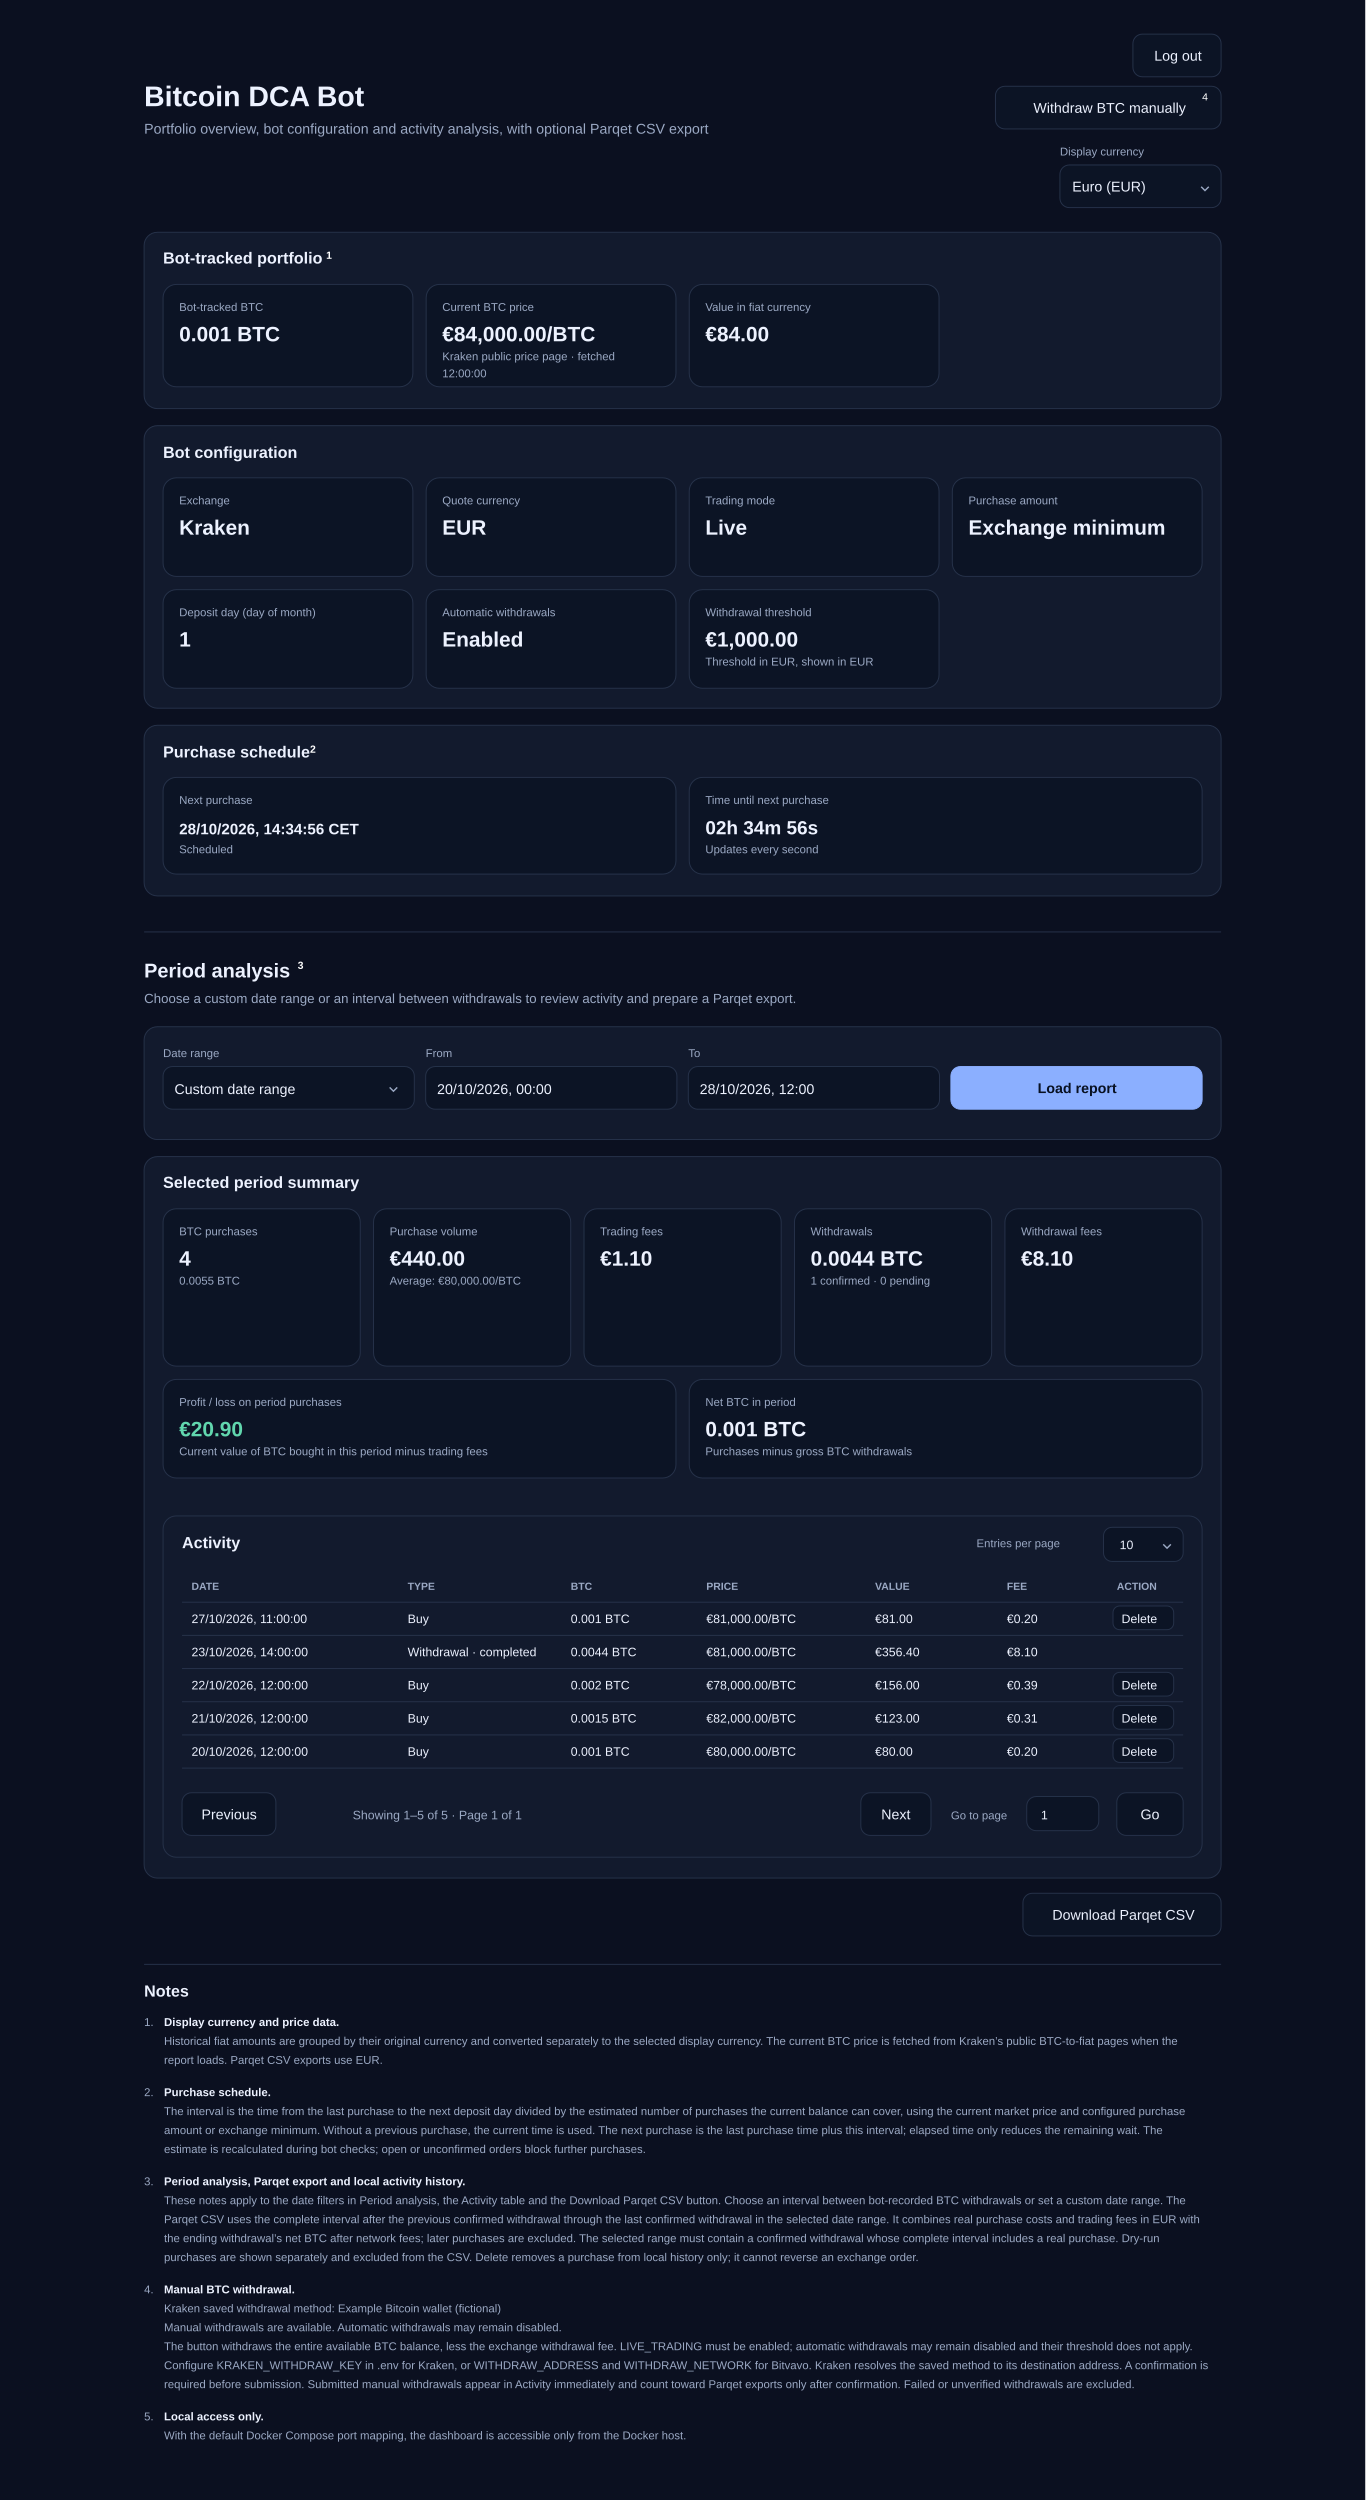
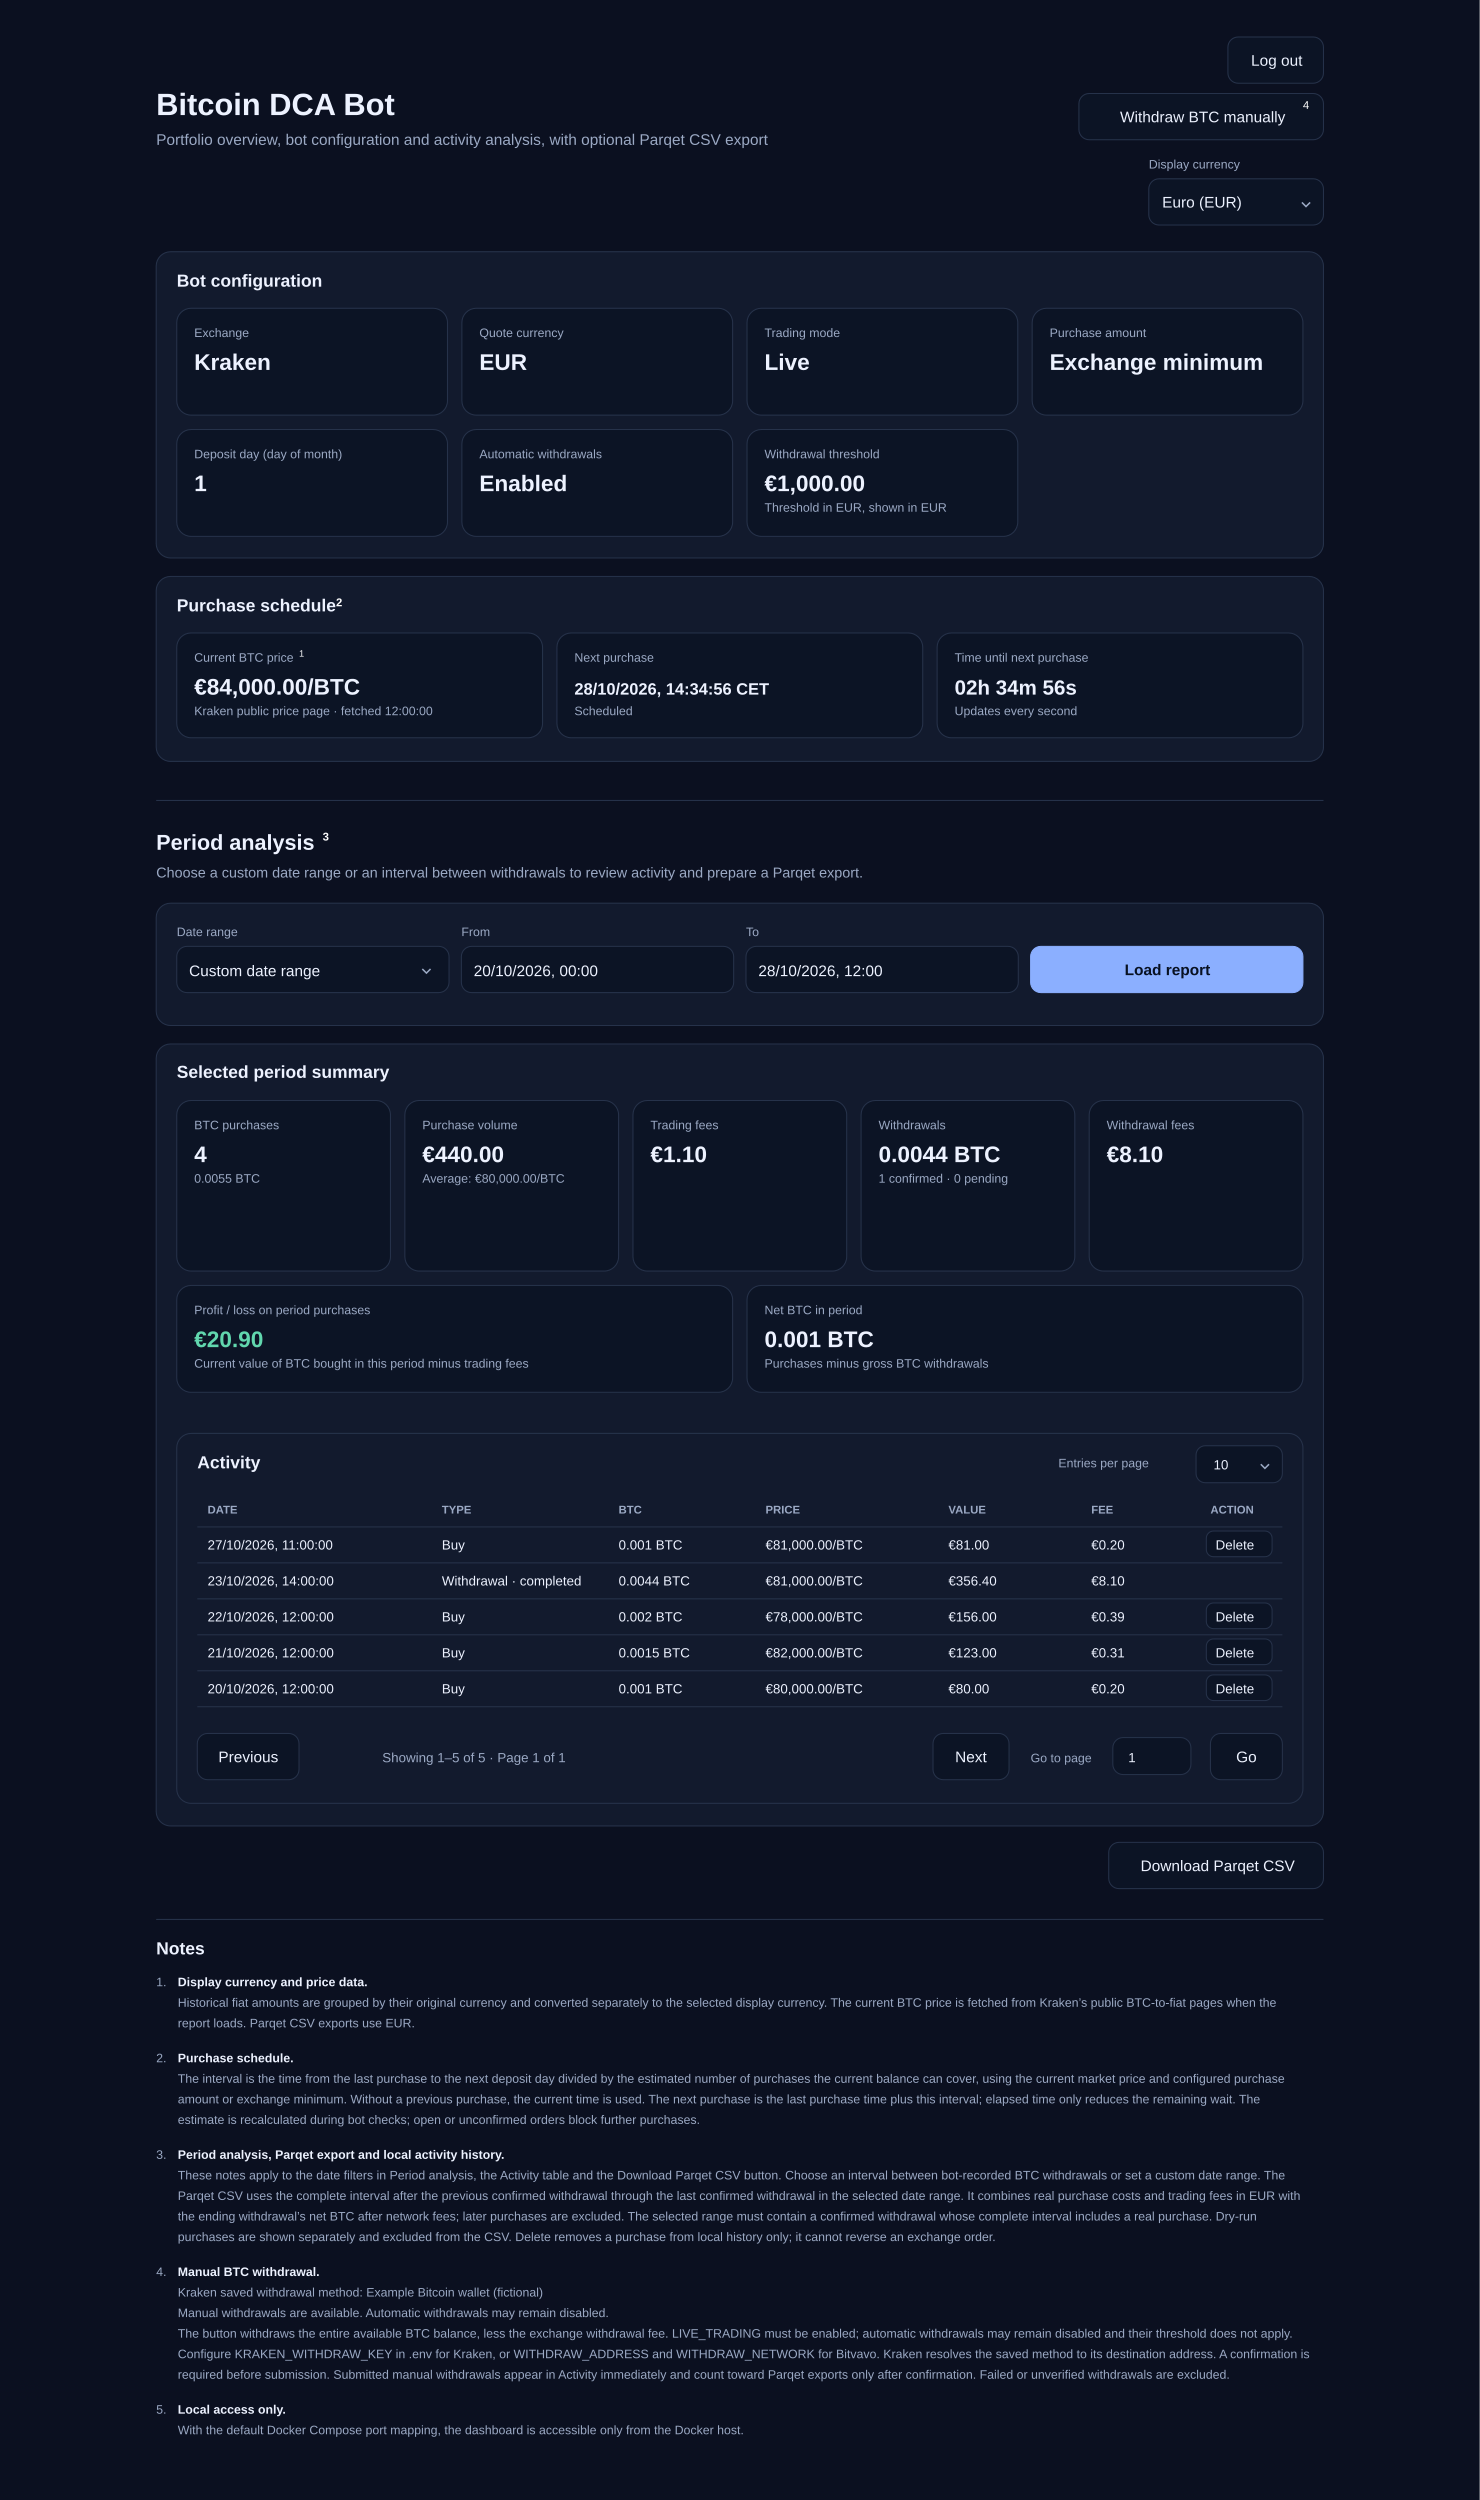
- <svg xmlns="http://www.w3.org/2000/svg" width="1440" height="2637" viewBox="0 0 1440 2637" role="img" aria-labelledby="title desc">
+ <svg xmlns="http://www.w3.org/2000/svg" width="1440" height="2433" viewBox="0 0 1440 2433" role="img" aria-labelledby="title desc">
  <style>text{font-family:Arial,Helvetica,sans-serif}</style>
-   <rect width="1440" height="2637" fill="#0b1020" />
+   <rect width="1440" height="2433" fill="#0b1020" />
  <text x="152" y="112" font-size="30" fill="#edf2ff" font-weight="700">Bitcoin DCA Bot</text>
  <text x="152" y="141" font-size="15" fill="#9ba9c4">Portfolio overview, bot configuration and activity analysis, with optional Parqet CSV export</text>
  <rect x="1195" y="36" width="93" height="45" rx="10" fill="#0c1425" stroke="#26324a" />
  <text x="1217.5" y="64" font-size="15" fill="#edf2ff">Log out</text>
  <rect x="1050" y="91" width="238" height="45" rx="10" fill="#0c1425" stroke="#26324a" />
  <text x="1090.0" y="119" font-size="15" fill="#edf2ff">Withdraw BTC manually</text>
  <text x="1268" y="106" font-size="11" fill="#fff">4</text>
  <text x="1118" y="164" font-size="12" fill="#9ba9c4">Display currency</text>
  <rect x="1118" y="174" width="170" height="45" rx="10" fill="#0c1425" stroke="#26324a" />
  <text x="1131" y="202" font-size="15" fill="#edf2ff">Euro (EUR)</text>
  <path d="M1267 197l4 4 4-4" fill="none" stroke="#9ba9c4" stroke-width="1.5" />
-   <rect x="152" y="245" width="1136" height="186" rx="14" fill="#121a2d" stroke="#26324a" />
-   <text x="172" y="278" font-size="17" fill="#edf2ff" font-weight="700">Bot-tracked portfolio</text>
-   <text x="344.0" y="273" font-size="11" fill="#fff" font-weight="700">1</text>
-   <rect x="172.0" y="300" width="263.5" height="108" rx="14" fill="#0c1425" stroke="#26324a" />
-   <text x="189.0" y="328" font-size="12" fill="#9ba9c4">Bot-tracked BTC</text>
-   <text x="189.0" y="360" font-size="22" fill="#edf2ff" font-weight="700">0.001 BTC</text>
-   <rect x="449.5" y="300" width="263.5" height="108" rx="14" fill="#0c1425" stroke="#26324a" />
-   <text x="466.5" y="328" font-size="12" fill="#9ba9c4">Current BTC price</text>
-   <text x="466.5" y="360" font-size="22" fill="#edf2ff" font-weight="700">€84,000.00/BTC</text>
-   <text x="466.5" y="380" font-size="12" fill="#9ba9c4">Kraken public price page · fetched</text>
-   <text x="466.5" y="398" font-size="12" fill="#9ba9c4">12:00:00</text>
-   <rect x="727.0" y="300" width="263.5" height="108" rx="14" fill="#0c1425" stroke="#26324a" />
-   <text x="744.0" y="328" font-size="12" fill="#9ba9c4">Value in fiat currency</text>
-   <text x="744.0" y="360" font-size="22" fill="#edf2ff" font-weight="700">€84.00</text>
-   <rect x="152" y="449" width="1136" height="298" rx="14" fill="#121a2d" stroke="#26324a" />
-   <text x="172" y="483" font-size="17" fill="#edf2ff" font-weight="700">Bot configuration</text>
-   <rect x="172.0" y="504" width="263.5" height="104" rx="14" fill="#0c1425" stroke="#26324a" />
-   <text x="189.0" y="532" font-size="12" fill="#9ba9c4">Exchange</text>
-   <text x="189.0" y="564" font-size="22" fill="#edf2ff" font-weight="700">Kraken</text>
-   <rect x="449.5" y="504" width="263.5" height="104" rx="14" fill="#0c1425" stroke="#26324a" />
-   <text x="466.5" y="532" font-size="12" fill="#9ba9c4">Quote currency</text>
-   <text x="466.5" y="564" font-size="22" fill="#edf2ff" font-weight="700">EUR</text>
-   <rect x="727.0" y="504" width="263.5" height="104" rx="14" fill="#0c1425" stroke="#26324a" />
-   <text x="744.0" y="532" font-size="12" fill="#9ba9c4">Trading mode</text>
-   <text x="744.0" y="564" font-size="22" fill="#edf2ff" font-weight="700">Live</text>
-   <rect x="1004.5" y="504" width="263.5" height="104" rx="14" fill="#0c1425" stroke="#26324a" />
-   <text x="1021.5" y="532" font-size="12" fill="#9ba9c4">Purchase amount</text>
-   <text x="1021.5" y="564" font-size="22" fill="#edf2ff" font-weight="700">Exchange minimum</text>
-   <rect x="172.0" y="622" width="263.5" height="104" rx="14" fill="#0c1425" stroke="#26324a" />
-   <text x="189.0" y="650" font-size="12" fill="#9ba9c4">Deposit day (day of month)</text>
-   <text x="189.0" y="682" font-size="22" fill="#edf2ff" font-weight="700">1</text>
-   <rect x="449.5" y="622" width="263.5" height="104" rx="14" fill="#0c1425" stroke="#26324a" />
-   <text x="466.5" y="650" font-size="12" fill="#9ba9c4">Automatic withdrawals</text>
-   <text x="466.5" y="682" font-size="22" fill="#edf2ff" font-weight="700">Enabled</text>
-   <rect x="727.0" y="622" width="263.5" height="104" rx="14" fill="#0c1425" stroke="#26324a" />
-   <text x="744.0" y="650" font-size="12" fill="#9ba9c4">Withdrawal threshold</text>
-   <text x="744.0" y="682" font-size="22" fill="#edf2ff" font-weight="700">€1,000.00</text>
-   <text x="744.0" y="702" font-size="12" fill="#9ba9c4">Threshold in EUR, shown in EUR</text>
-   <rect x="152" y="765" width="1136" height="180" rx="14" fill="#121a2d" stroke="#26324a" />
-   <text x="172" y="799" font-size="17" fill="#edf2ff" font-weight="700">Purchase schedule</text>
-   <text x="327.0" y="794" font-size="11" fill="#fff" font-weight="700">2</text>
-   <rect x="172.0" y="820" width="541.0" height="102" rx="14" fill="#0c1425" stroke="#26324a" />
-   <text x="189.0" y="848" font-size="12" fill="#9ba9c4">Next purchase</text>
-   <text x="189.0" y="880" font-size="16" fill="#edf2ff" font-weight="700">28/10/2026, 14:34:56 CET</text>
-   <text x="189.0" y="900" font-size="12" fill="#9ba9c4">Scheduled</text>
-   <rect x="727.0" y="820" width="541.0" height="102" rx="14" fill="#0c1425" stroke="#26324a" />
-   <text x="744.0" y="848" font-size="12" fill="#9ba9c4">Time until next purchase</text>
-   <text x="744.0" y="880" font-size="20" fill="#edf2ff" font-weight="700">02h 34m 56s</text>
-   <text x="744.0" y="900" font-size="12" fill="#9ba9c4">Updates every second</text>
-   <path d="M152 983H1288" stroke="#26324a" />
-   <text x="152" y="1031" font-size="21" fill="#edf2ff" font-weight="700">Period analysis</text>
-   <text x="314.0" y="1022" font-size="11" fill="#fff" font-weight="700">3</text>
-   <text x="152" y="1058" font-size="14" fill="#9ba9c4">Choose a custom date range or an interval between withdrawals to review activity and prepare a Parqet export.</text>
-   <rect x="152" y="1083" width="1136" height="119" rx="14" fill="#121a2d" stroke="#26324a" />
-   <text x="172" y="1115" font-size="12" fill="#9ba9c4">Date range</text>
-   <rect x="172" y="1125" width="265" height="45" rx="10" fill="#0c1425" stroke="#26324a" />
-   <text x="184" y="1154" font-size="15" fill="#edf2ff">Custom date range</text>
-   <text x="449" y="1115" font-size="12" fill="#9ba9c4">From</text>
-   <rect x="449" y="1125" width="265" height="45" rx="10" fill="#0c1425" stroke="#26324a" />
-   <text x="461" y="1154" font-size="15" fill="#edf2ff">20/10/2026, 00:00</text>
-   <text x="726" y="1115" font-size="12" fill="#9ba9c4">To</text>
-   <rect x="726" y="1125" width="265" height="45" rx="10" fill="#0c1425" stroke="#26324a" />
-   <text x="738" y="1154" font-size="15" fill="#edf2ff">28/10/2026, 12:00</text>
-   <path d="M411 1147l4 4 4-4" fill="none" stroke="#9ba9c4" stroke-width="1.5" />
-   <rect x="1003" y="1125" width="265" height="45" rx="10" fill="#8bafff" stroke="#8bafff" />
-   <text x="1094.5" y="1153" font-size="15" fill="#081122" font-weight="700">Load report</text>
-   <rect x="152" y="1220" width="1136" height="761" rx="14" fill="#121a2d" stroke="#26324a" />
-   <text x="172" y="1253" font-size="17" fill="#edf2ff" font-weight="700">Selected period summary</text>
-   <rect x="172.0" y="1275" width="208.0" height="166" rx="14" fill="#0c1425" stroke="#26324a" />
-   <text x="189.0" y="1303" font-size="12" fill="#9ba9c4">BTC purchases</text>
-   <text x="189.0" y="1335" font-size="22" fill="#edf2ff" font-weight="700">4</text>
-   <text x="189.0" y="1355" font-size="12" fill="#9ba9c4">0.0055 BTC</text>
-   <rect x="394.0" y="1275" width="208.0" height="166" rx="14" fill="#0c1425" stroke="#26324a" />
-   <text x="411.0" y="1303" font-size="12" fill="#9ba9c4">Purchase volume</text>
-   <text x="411.0" y="1335" font-size="22" fill="#edf2ff" font-weight="700">€440.00</text>
-   <text x="411.0" y="1355" font-size="12" fill="#9ba9c4">Average: €80,000.00/BTC</text>
-   <rect x="616.0" y="1275" width="208.0" height="166" rx="14" fill="#0c1425" stroke="#26324a" />
-   <text x="633.0" y="1303" font-size="12" fill="#9ba9c4">Trading fees</text>
-   <text x="633.0" y="1335" font-size="22" fill="#edf2ff" font-weight="700">€1.10</text>
-   <rect x="838.0" y="1275" width="208.0" height="166" rx="14" fill="#0c1425" stroke="#26324a" />
-   <text x="855.0" y="1303" font-size="12" fill="#9ba9c4">Withdrawals</text>
-   <text x="855.0" y="1335" font-size="22" fill="#edf2ff" font-weight="700">0.0044 BTC</text>
-   <text x="855.0" y="1355" font-size="12" fill="#9ba9c4">1 confirmed · 0 pending</text>
-   <rect x="1060.0" y="1275" width="208.0" height="166" rx="14" fill="#0c1425" stroke="#26324a" />
-   <text x="1077.0" y="1303" font-size="12" fill="#9ba9c4">Withdrawal fees</text>
-   <text x="1077.0" y="1335" font-size="22" fill="#edf2ff" font-weight="700">€8.10</text>
-   <rect x="172.0" y="1455" width="541.0" height="104" rx="14" fill="#0c1425" stroke="#26324a" />
-   <text x="189.0" y="1483" font-size="12" fill="#9ba9c4">Profit / loss on period purchases</text>
-   <text x="189.0" y="1515" font-size="22" fill="#61d7ae" font-weight="700">€20.90</text>
-   <text x="189.0" y="1535" font-size="12" fill="#9ba9c4">Current value of BTC bought in this period minus trading fees</text>
-   <rect x="727.0" y="1455" width="541.0" height="104" rx="14" fill="#0c1425" stroke="#26324a" />
-   <text x="744.0" y="1483" font-size="12" fill="#9ba9c4">Net BTC in period</text>
-   <text x="744.0" y="1515" font-size="22" fill="#edf2ff" font-weight="700">0.001 BTC</text>
-   <text x="744.0" y="1535" font-size="12" fill="#9ba9c4">Purchases minus gross BTC withdrawals</text>
-   <rect x="172" y="1599" width="1096" height="360" rx="14" fill="#121a2d" stroke="#26324a" />
-   <text x="192" y="1633" font-size="17" fill="#edf2ff" font-weight="700">Activity</text>
-   <text x="1030" y="1632" font-size="12" fill="#9ba9c4">Entries per page</text>
-   <rect x="1164" y="1611" width="84" height="36" rx="9" fill="#0c1425" stroke="#26324a" />
-   <text x="1181" y="1634" font-size="13" fill="#edf2ff">10</text>
-   <path d="M1227 1629l4 4 4-4" fill="none" stroke="#9ba9c4" stroke-width="1.5" />
-   <text x="202" y="1677" font-size="11" fill="#9ba9c4" font-weight="700">DATE</text>
-   <text x="430" y="1677" font-size="11" fill="#9ba9c4" font-weight="700">TYPE</text>
-   <text x="602" y="1677" font-size="11" fill="#9ba9c4" font-weight="700">BTC</text>
-   <text x="745" y="1677" font-size="11" fill="#9ba9c4" font-weight="700">PRICE</text>
-   <text x="923" y="1677" font-size="11" fill="#9ba9c4" font-weight="700">VALUE</text>
-   <text x="1062" y="1677" font-size="11" fill="#9ba9c4" font-weight="700">FEE</text>
-   <text x="1178" y="1677" font-size="11" fill="#9ba9c4" font-weight="700">ACTION</text>
-   <path d="M192 1690H1248" stroke="#26324a" />
-   <text x="202" y="1712" font-size="13" fill="#edf2ff">27/10/2026, 11:00:00</text>
-   <text x="430" y="1712" font-size="13" fill="#edf2ff">Buy</text>
-   <text x="602" y="1712" font-size="13" fill="#edf2ff">0.001 BTC</text>
-   <text x="745" y="1712" font-size="13" fill="#edf2ff">€81,000.00/BTC</text>
-   <text x="923" y="1712" font-size="13" fill="#edf2ff">€81.00</text>
-   <text x="1062" y="1712" font-size="13" fill="#edf2ff">€0.20</text>
-   <rect x="1174" y="1694" width="64" height="25" rx="7" fill="#0c1425" stroke="#26324a" />
-   <text x="1183" y="1712" font-size="13" fill="#edf2ff">Delete</text>
-   <path d="M192 1725H1248" stroke="#26324a" />
-   <text x="202" y="1747" font-size="13" fill="#edf2ff">23/10/2026, 14:00:00</text>
-   <text x="430" y="1747" font-size="13" fill="#edf2ff">Withdrawal · completed</text>
-   <text x="602" y="1747" font-size="13" fill="#edf2ff">0.0044 BTC</text>
-   <text x="745" y="1747" font-size="13" fill="#edf2ff">€81,000.00/BTC</text>
-   <text x="923" y="1747" font-size="13" fill="#edf2ff">€356.40</text>
-   <text x="1062" y="1747" font-size="13" fill="#edf2ff">€8.10</text>
-   <text x="1178" y="1747" font-size="13" fill="#edf2ff" />
-   <path d="M192 1760H1248" stroke="#26324a" />
-   <text x="202" y="1782" font-size="13" fill="#edf2ff">22/10/2026, 12:00:00</text>
-   <text x="430" y="1782" font-size="13" fill="#edf2ff">Buy</text>
-   <text x="602" y="1782" font-size="13" fill="#edf2ff">0.002 BTC</text>
-   <text x="745" y="1782" font-size="13" fill="#edf2ff">€78,000.00/BTC</text>
-   <text x="923" y="1782" font-size="13" fill="#edf2ff">€156.00</text>
-   <text x="1062" y="1782" font-size="13" fill="#edf2ff">€0.39</text>
-   <rect x="1174" y="1764" width="64" height="25" rx="7" fill="#0c1425" stroke="#26324a" />
-   <text x="1183" y="1782" font-size="13" fill="#edf2ff">Delete</text>
-   <path d="M192 1795H1248" stroke="#26324a" />
-   <text x="202" y="1817" font-size="13" fill="#edf2ff">21/10/2026, 12:00:00</text>
-   <text x="430" y="1817" font-size="13" fill="#edf2ff">Buy</text>
-   <text x="602" y="1817" font-size="13" fill="#edf2ff">0.0015 BTC</text>
-   <text x="745" y="1817" font-size="13" fill="#edf2ff">€82,000.00/BTC</text>
-   <text x="923" y="1817" font-size="13" fill="#edf2ff">€123.00</text>
-   <text x="1062" y="1817" font-size="13" fill="#edf2ff">€0.31</text>
-   <rect x="1174" y="1799" width="64" height="25" rx="7" fill="#0c1425" stroke="#26324a" />
-   <text x="1183" y="1817" font-size="13" fill="#edf2ff">Delete</text>
-   <path d="M192 1830H1248" stroke="#26324a" />
-   <text x="202" y="1852" font-size="13" fill="#edf2ff">20/10/2026, 12:00:00</text>
-   <text x="430" y="1852" font-size="13" fill="#edf2ff">Buy</text>
-   <text x="602" y="1852" font-size="13" fill="#edf2ff">0.001 BTC</text>
-   <text x="745" y="1852" font-size="13" fill="#edf2ff">€80,000.00/BTC</text>
-   <text x="923" y="1852" font-size="13" fill="#edf2ff">€80.00</text>
-   <text x="1062" y="1852" font-size="13" fill="#edf2ff">€0.20</text>
-   <rect x="1174" y="1834" width="64" height="25" rx="7" fill="#0c1425" stroke="#26324a" />
-   <text x="1183" y="1852" font-size="13" fill="#edf2ff">Delete</text>
-   <path d="M192 1865H1248" stroke="#26324a" />
-   <rect x="192" y="1891" width="99" height="45" rx="10" fill="#0c1425" stroke="#26324a" />
-   <text x="212.5" y="1919" font-size="15" fill="#edf2ff">Previous</text>
-   <text x="372" y="1919" font-size="13" fill="#9ba9c4">Showing 1–5 of 5 · Page 1 of 1</text>
-   <rect x="908" y="1891" width="74" height="45" rx="10" fill="#0c1425" stroke="#26324a" />
-   <text x="929.5" y="1919" font-size="15" fill="#edf2ff">Next</text>
-   <text x="1003" y="1919" font-size="12" fill="#9ba9c4">Go to page</text>
-   <rect x="1083" y="1895" width="76" height="36" rx="10" fill="#0c1425" stroke="#26324a" />
-   <text x="1098" y="1919" font-size="13" fill="#edf2ff">1</text>
-   <rect x="1178" y="1891" width="70" height="45" rx="10" fill="#0c1425" stroke="#26324a" />
-   <text x="1203.0" y="1919" font-size="15" fill="#edf2ff">Go</text>
-   <rect x="1079" y="1997" width="209" height="45" rx="10" fill="#0c1425" stroke="#26324a" />
-   <text x="1110.0" y="2025" font-size="15" fill="#edf2ff">Download Parqet CSV</text>
-   <path d="M152 2072H1288" stroke="#26324a" />
-   <text x="152" y="2106" font-size="17" fill="#edf2ff" font-weight="700">Notes</text>
-   <text x="152" y="2137" font-size="12" fill="#9ba9c4">1.</text>
-   <text x="173" y="2137" font-size="12" fill="#edf2ff" font-weight="700">Display currency and price data.</text>
-   <text x="173" y="2157" font-size="12" fill="#9ba9c4">Historical fiat amounts are grouped by their original currency and converted separately to the selected display currency. The current BTC price is fetched from Kraken’s public BTC-to-fiat pages when the</text>
-   <text x="173" y="2177" font-size="12" fill="#9ba9c4">report loads. Parqet CSV exports use EUR.</text>
-   <text x="152" y="2211" font-size="12" fill="#9ba9c4">2.</text>
-   <text x="173" y="2211" font-size="12" fill="#edf2ff" font-weight="700">Purchase schedule.</text>
-   <text x="173" y="2231" font-size="12" fill="#9ba9c4">The interval is the time from the last purchase to the next deposit day divided by the estimated number of purchases the current balance can cover, using the current market price and configured purchase</text>
-   <text x="173" y="2251" font-size="12" fill="#9ba9c4">amount or exchange minimum. Without a previous purchase, the current time is used. The next purchase is the last purchase time plus this interval; elapsed time only reduces the remaining wait. The</text>
-   <text x="173" y="2271" font-size="12" fill="#9ba9c4">estimate is recalculated during bot checks; open or unconfirmed orders block further purchases.</text>
-   <text x="152" y="2305" font-size="12" fill="#9ba9c4">3.</text>
-   <text x="173" y="2305" font-size="12" fill="#edf2ff" font-weight="700">Period analysis, Parqet export and local activity history.</text>
-   <text x="173" y="2325" font-size="12" fill="#9ba9c4">These notes apply to the date filters in Period analysis, the Activity table and the Download Parqet CSV button. Choose an interval between bot-recorded BTC withdrawals or set a custom date range. The</text>
-   <text x="173" y="2345" font-size="12" fill="#9ba9c4">Parqet CSV uses the complete interval after the previous confirmed withdrawal through the last confirmed withdrawal in the selected date range. It combines real purchase costs and trading fees in EUR with</text>
-   <text x="173" y="2365" font-size="12" fill="#9ba9c4">the ending withdrawal’s net BTC after network fees; later purchases are excluded. The selected range must contain a confirmed withdrawal whose complete interval includes a real purchase. Dry-run</text>
-   <text x="173" y="2385" font-size="12" fill="#9ba9c4">purchases are shown separately and excluded from the CSV. Delete removes a purchase from local history only; it cannot reverse an exchange order.</text>
-   <text x="152" y="2419" font-size="12" fill="#9ba9c4">4.</text>
-   <text x="173" y="2419" font-size="12" fill="#edf2ff" font-weight="700">Manual BTC withdrawal.</text>
-   <text x="173" y="2439" font-size="12" fill="#9ba9c4">Kraken saved withdrawal method: Example Bitcoin wallet (fictional)</text>
-   <text x="173" y="2459" font-size="12" fill="#9ba9c4">Manual withdrawals are available. Automatic withdrawals may remain disabled.</text>
-   <text x="173" y="2479" font-size="12" fill="#9ba9c4">The button withdraws the entire available BTC balance, less the exchange withdrawal fee. LIVE_TRADING must be enabled; automatic withdrawals may remain disabled and their threshold does not apply.</text>
-   <text x="173" y="2499" font-size="12" fill="#9ba9c4">Configure KRAKEN_WITHDRAW_KEY in .env for Kraken, or WITHDRAW_ADDRESS and WITHDRAW_NETWORK for Bitvavo. Kraken resolves the saved method to its destination address. A confirmation is</text>
-   <text x="173" y="2519" font-size="12" fill="#9ba9c4">required before submission. Submitted manual withdrawals appear in Activity immediately and count toward Parqet exports only after confirmation. Failed or unverified withdrawals are excluded.</text>
-   <text x="152" y="2553" font-size="12" fill="#9ba9c4">5.</text>
-   <text x="173" y="2553" font-size="12" fill="#edf2ff" font-weight="700">Local access only.</text>
-   <text x="173" y="2573" font-size="12" fill="#9ba9c4">With the default Docker Compose port mapping, the dashboard is accessible only from the Docker host.</text>
+   <rect x="152" y="245" width="1136" height="298" rx="14" fill="#121a2d" stroke="#26324a" />
+   <text x="172" y="279" font-size="17" fill="#edf2ff" font-weight="700">Bot configuration</text>
+   <rect x="172.0" y="300" width="263.5" height="104" rx="14" fill="#0c1425" stroke="#26324a" />
+   <text x="189.0" y="328" font-size="12" fill="#9ba9c4">Exchange</text>
+   <text x="189.0" y="360" font-size="22" fill="#edf2ff" font-weight="700">Kraken</text>
+   <rect x="449.5" y="300" width="263.5" height="104" rx="14" fill="#0c1425" stroke="#26324a" />
+   <text x="466.5" y="328" font-size="12" fill="#9ba9c4">Quote currency</text>
+   <text x="466.5" y="360" font-size="22" fill="#edf2ff" font-weight="700">EUR</text>
+   <rect x="727.0" y="300" width="263.5" height="104" rx="14" fill="#0c1425" stroke="#26324a" />
+   <text x="744.0" y="328" font-size="12" fill="#9ba9c4">Trading mode</text>
+   <text x="744.0" y="360" font-size="22" fill="#edf2ff" font-weight="700">Live</text>
+   <rect x="1004.5" y="300" width="263.5" height="104" rx="14" fill="#0c1425" stroke="#26324a" />
+   <text x="1021.5" y="328" font-size="12" fill="#9ba9c4">Purchase amount</text>
+   <text x="1021.5" y="360" font-size="22" fill="#edf2ff" font-weight="700">Exchange minimum</text>
+   <rect x="172.0" y="418" width="263.5" height="104" rx="14" fill="#0c1425" stroke="#26324a" />
+   <text x="189.0" y="446" font-size="12" fill="#9ba9c4">Deposit day (day of month)</text>
+   <text x="189.0" y="478" font-size="22" fill="#edf2ff" font-weight="700">1</text>
+   <rect x="449.5" y="418" width="263.5" height="104" rx="14" fill="#0c1425" stroke="#26324a" />
+   <text x="466.5" y="446" font-size="12" fill="#9ba9c4">Automatic withdrawals</text>
+   <text x="466.5" y="478" font-size="22" fill="#edf2ff" font-weight="700">Enabled</text>
+   <rect x="727.0" y="418" width="263.5" height="104" rx="14" fill="#0c1425" stroke="#26324a" />
+   <text x="744.0" y="446" font-size="12" fill="#9ba9c4">Withdrawal threshold</text>
+   <text x="744.0" y="478" font-size="22" fill="#edf2ff" font-weight="700">€1,000.00</text>
+   <text x="744.0" y="498" font-size="12" fill="#9ba9c4">Threshold in EUR, shown in EUR</text>
+   <rect x="152" y="561" width="1136" height="180" rx="14" fill="#121a2d" stroke="#26324a" />
+   <text x="172" y="595" font-size="17" fill="#edf2ff" font-weight="700">Purchase schedule</text>
+   <text x="327.0" y="590" font-size="11" fill="#fff" font-weight="700">2</text>
+   <rect x="172.0" y="616" width="356.0" height="102" rx="14" fill="#0c1425" stroke="#26324a" />
+   <text x="189.0" y="644" font-size="12" fill="#9ba9c4">Current BTC price</text>
+   <text x="291.0" y="639" font-size="9" fill="#fff">1</text>
+   <text x="189.0" y="676" font-size="22" fill="#edf2ff" font-weight="700">€84,000.00/BTC</text>
+   <text x="189.0" y="696" font-size="12" fill="#9ba9c4">Kraken public price page · fetched 12:00:00</text>
+   <rect x="542.0" y="616" width="356.0" height="102" rx="14" fill="#0c1425" stroke="#26324a" />
+   <text x="559.0" y="644" font-size="12" fill="#9ba9c4">Next purchase</text>
+   <text x="559.0" y="676" font-size="16" fill="#edf2ff" font-weight="700">28/10/2026, 14:34:56 CET</text>
+   <text x="559.0" y="696" font-size="12" fill="#9ba9c4">Scheduled</text>
+   <rect x="912.0" y="616" width="356.0" height="102" rx="14" fill="#0c1425" stroke="#26324a" />
+   <text x="929.0" y="644" font-size="12" fill="#9ba9c4">Time until next purchase</text>
+   <text x="929.0" y="676" font-size="20" fill="#edf2ff" font-weight="700">02h 34m 56s</text>
+   <text x="929.0" y="696" font-size="12" fill="#9ba9c4">Updates every second</text>
+   <path d="M152 779H1288" stroke="#26324a" />
+   <text x="152" y="827" font-size="21" fill="#edf2ff" font-weight="700">Period analysis</text>
+   <text x="314.0" y="818" font-size="11" fill="#fff" font-weight="700">3</text>
+   <text x="152" y="854" font-size="14" fill="#9ba9c4">Choose a custom date range or an interval between withdrawals to review activity and prepare a Parqet export.</text>
+   <rect x="152" y="879" width="1136" height="119" rx="14" fill="#121a2d" stroke="#26324a" />
+   <text x="172" y="911" font-size="12" fill="#9ba9c4">Date range</text>
+   <rect x="172" y="921" width="265" height="45" rx="10" fill="#0c1425" stroke="#26324a" />
+   <text x="184" y="950" font-size="15" fill="#edf2ff">Custom date range</text>
+   <text x="449" y="911" font-size="12" fill="#9ba9c4">From</text>
+   <rect x="449" y="921" width="265" height="45" rx="10" fill="#0c1425" stroke="#26324a" />
+   <text x="461" y="950" font-size="15" fill="#edf2ff">20/10/2026, 00:00</text>
+   <text x="726" y="911" font-size="12" fill="#9ba9c4">To</text>
+   <rect x="726" y="921" width="265" height="45" rx="10" fill="#0c1425" stroke="#26324a" />
+   <text x="738" y="950" font-size="15" fill="#edf2ff">28/10/2026, 12:00</text>
+   <path d="M411 943l4 4 4-4" fill="none" stroke="#9ba9c4" stroke-width="1.5" />
+   <rect x="1003" y="921" width="265" height="45" rx="10" fill="#8bafff" stroke="#8bafff" />
+   <text x="1094.5" y="949" font-size="15" fill="#081122" font-weight="700">Load report</text>
+   <rect x="152" y="1016" width="1136" height="761" rx="14" fill="#121a2d" stroke="#26324a" />
+   <text x="172" y="1049" font-size="17" fill="#edf2ff" font-weight="700">Selected period summary</text>
+   <rect x="172.0" y="1071" width="208.0" height="166" rx="14" fill="#0c1425" stroke="#26324a" />
+   <text x="189.0" y="1099" font-size="12" fill="#9ba9c4">BTC purchases</text>
+   <text x="189.0" y="1131" font-size="22" fill="#edf2ff" font-weight="700">4</text>
+   <text x="189.0" y="1151" font-size="12" fill="#9ba9c4">0.0055 BTC</text>
+   <rect x="394.0" y="1071" width="208.0" height="166" rx="14" fill="#0c1425" stroke="#26324a" />
+   <text x="411.0" y="1099" font-size="12" fill="#9ba9c4">Purchase volume</text>
+   <text x="411.0" y="1131" font-size="22" fill="#edf2ff" font-weight="700">€440.00</text>
+   <text x="411.0" y="1151" font-size="12" fill="#9ba9c4">Average: €80,000.00/BTC</text>
+   <rect x="616.0" y="1071" width="208.0" height="166" rx="14" fill="#0c1425" stroke="#26324a" />
+   <text x="633.0" y="1099" font-size="12" fill="#9ba9c4">Trading fees</text>
+   <text x="633.0" y="1131" font-size="22" fill="#edf2ff" font-weight="700">€1.10</text>
+   <rect x="838.0" y="1071" width="208.0" height="166" rx="14" fill="#0c1425" stroke="#26324a" />
+   <text x="855.0" y="1099" font-size="12" fill="#9ba9c4">Withdrawals</text>
+   <text x="855.0" y="1131" font-size="22" fill="#edf2ff" font-weight="700">0.0044 BTC</text>
+   <text x="855.0" y="1151" font-size="12" fill="#9ba9c4">1 confirmed · 0 pending</text>
+   <rect x="1060.0" y="1071" width="208.0" height="166" rx="14" fill="#0c1425" stroke="#26324a" />
+   <text x="1077.0" y="1099" font-size="12" fill="#9ba9c4">Withdrawal fees</text>
+   <text x="1077.0" y="1131" font-size="22" fill="#edf2ff" font-weight="700">€8.10</text>
+   <rect x="172.0" y="1251" width="541.0" height="104" rx="14" fill="#0c1425" stroke="#26324a" />
+   <text x="189.0" y="1279" font-size="12" fill="#9ba9c4">Profit / loss on period purchases</text>
+   <text x="189.0" y="1311" font-size="22" fill="#61d7ae" font-weight="700">€20.90</text>
+   <text x="189.0" y="1331" font-size="12" fill="#9ba9c4">Current value of BTC bought in this period minus trading fees</text>
+   <rect x="727.0" y="1251" width="541.0" height="104" rx="14" fill="#0c1425" stroke="#26324a" />
+   <text x="744.0" y="1279" font-size="12" fill="#9ba9c4">Net BTC in period</text>
+   <text x="744.0" y="1311" font-size="22" fill="#edf2ff" font-weight="700">0.001 BTC</text>
+   <text x="744.0" y="1331" font-size="12" fill="#9ba9c4">Purchases minus gross BTC withdrawals</text>
+   <rect x="172" y="1395" width="1096" height="360" rx="14" fill="#121a2d" stroke="#26324a" />
+   <text x="192" y="1429" font-size="17" fill="#edf2ff" font-weight="700">Activity</text>
+   <text x="1030" y="1428" font-size="12" fill="#9ba9c4">Entries per page</text>
+   <rect x="1164" y="1407" width="84" height="36" rx="9" fill="#0c1425" stroke="#26324a" />
+   <text x="1181" y="1430" font-size="13" fill="#edf2ff">10</text>
+   <path d="M1227 1425l4 4 4-4" fill="none" stroke="#9ba9c4" stroke-width="1.5" />
+   <text x="202" y="1473" font-size="11" fill="#9ba9c4" font-weight="700">DATE</text>
+   <text x="430" y="1473" font-size="11" fill="#9ba9c4" font-weight="700">TYPE</text>
+   <text x="602" y="1473" font-size="11" fill="#9ba9c4" font-weight="700">BTC</text>
+   <text x="745" y="1473" font-size="11" fill="#9ba9c4" font-weight="700">PRICE</text>
+   <text x="923" y="1473" font-size="11" fill="#9ba9c4" font-weight="700">VALUE</text>
+   <text x="1062" y="1473" font-size="11" fill="#9ba9c4" font-weight="700">FEE</text>
+   <text x="1178" y="1473" font-size="11" fill="#9ba9c4" font-weight="700">ACTION</text>
+   <path d="M192 1486H1248" stroke="#26324a" />
+   <text x="202" y="1508" font-size="13" fill="#edf2ff">27/10/2026, 11:00:00</text>
+   <text x="430" y="1508" font-size="13" fill="#edf2ff">Buy</text>
+   <text x="602" y="1508" font-size="13" fill="#edf2ff">0.001 BTC</text>
+   <text x="745" y="1508" font-size="13" fill="#edf2ff">€81,000.00/BTC</text>
+   <text x="923" y="1508" font-size="13" fill="#edf2ff">€81.00</text>
+   <text x="1062" y="1508" font-size="13" fill="#edf2ff">€0.20</text>
+   <rect x="1174" y="1490" width="64" height="25" rx="7" fill="#0c1425" stroke="#26324a" />
+   <text x="1183" y="1508" font-size="13" fill="#edf2ff">Delete</text>
+   <path d="M192 1521H1248" stroke="#26324a" />
+   <text x="202" y="1543" font-size="13" fill="#edf2ff">23/10/2026, 14:00:00</text>
+   <text x="430" y="1543" font-size="13" fill="#edf2ff">Withdrawal · completed</text>
+   <text x="602" y="1543" font-size="13" fill="#edf2ff">0.0044 BTC</text>
+   <text x="745" y="1543" font-size="13" fill="#edf2ff">€81,000.00/BTC</text>
+   <text x="923" y="1543" font-size="13" fill="#edf2ff">€356.40</text>
+   <text x="1062" y="1543" font-size="13" fill="#edf2ff">€8.10</text>
+   <text x="1178" y="1543" font-size="13" fill="#edf2ff" />
+   <path d="M192 1556H1248" stroke="#26324a" />
+   <text x="202" y="1578" font-size="13" fill="#edf2ff">22/10/2026, 12:00:00</text>
+   <text x="430" y="1578" font-size="13" fill="#edf2ff">Buy</text>
+   <text x="602" y="1578" font-size="13" fill="#edf2ff">0.002 BTC</text>
+   <text x="745" y="1578" font-size="13" fill="#edf2ff">€78,000.00/BTC</text>
+   <text x="923" y="1578" font-size="13" fill="#edf2ff">€156.00</text>
+   <text x="1062" y="1578" font-size="13" fill="#edf2ff">€0.39</text>
+   <rect x="1174" y="1560" width="64" height="25" rx="7" fill="#0c1425" stroke="#26324a" />
+   <text x="1183" y="1578" font-size="13" fill="#edf2ff">Delete</text>
+   <path d="M192 1591H1248" stroke="#26324a" />
+   <text x="202" y="1613" font-size="13" fill="#edf2ff">21/10/2026, 12:00:00</text>
+   <text x="430" y="1613" font-size="13" fill="#edf2ff">Buy</text>
+   <text x="602" y="1613" font-size="13" fill="#edf2ff">0.0015 BTC</text>
+   <text x="745" y="1613" font-size="13" fill="#edf2ff">€82,000.00/BTC</text>
+   <text x="923" y="1613" font-size="13" fill="#edf2ff">€123.00</text>
+   <text x="1062" y="1613" font-size="13" fill="#edf2ff">€0.31</text>
+   <rect x="1174" y="1595" width="64" height="25" rx="7" fill="#0c1425" stroke="#26324a" />
+   <text x="1183" y="1613" font-size="13" fill="#edf2ff">Delete</text>
+   <path d="M192 1626H1248" stroke="#26324a" />
+   <text x="202" y="1648" font-size="13" fill="#edf2ff">20/10/2026, 12:00:00</text>
+   <text x="430" y="1648" font-size="13" fill="#edf2ff">Buy</text>
+   <text x="602" y="1648" font-size="13" fill="#edf2ff">0.001 BTC</text>
+   <text x="745" y="1648" font-size="13" fill="#edf2ff">€80,000.00/BTC</text>
+   <text x="923" y="1648" font-size="13" fill="#edf2ff">€80.00</text>
+   <text x="1062" y="1648" font-size="13" fill="#edf2ff">€0.20</text>
+   <rect x="1174" y="1630" width="64" height="25" rx="7" fill="#0c1425" stroke="#26324a" />
+   <text x="1183" y="1648" font-size="13" fill="#edf2ff">Delete</text>
+   <path d="M192 1661H1248" stroke="#26324a" />
+   <rect x="192" y="1687" width="99" height="45" rx="10" fill="#0c1425" stroke="#26324a" />
+   <text x="212.5" y="1715" font-size="15" fill="#edf2ff">Previous</text>
+   <text x="372" y="1715" font-size="13" fill="#9ba9c4">Showing 1–5 of 5 · Page 1 of 1</text>
+   <rect x="908" y="1687" width="74" height="45" rx="10" fill="#0c1425" stroke="#26324a" />
+   <text x="929.5" y="1715" font-size="15" fill="#edf2ff">Next</text>
+   <text x="1003" y="1715" font-size="12" fill="#9ba9c4">Go to page</text>
+   <rect x="1083" y="1691" width="76" height="36" rx="10" fill="#0c1425" stroke="#26324a" />
+   <text x="1098" y="1715" font-size="13" fill="#edf2ff">1</text>
+   <rect x="1178" y="1687" width="70" height="45" rx="10" fill="#0c1425" stroke="#26324a" />
+   <text x="1203.0" y="1715" font-size="15" fill="#edf2ff">Go</text>
+   <rect x="1079" y="1793" width="209" height="45" rx="10" fill="#0c1425" stroke="#26324a" />
+   <text x="1110.0" y="1821" font-size="15" fill="#edf2ff">Download Parqet CSV</text>
+   <path d="M152 1868H1288" stroke="#26324a" />
+   <text x="152" y="1902" font-size="17" fill="#edf2ff" font-weight="700">Notes</text>
+   <text x="152" y="1933" font-size="12" fill="#9ba9c4">1.</text>
+   <text x="173" y="1933" font-size="12" fill="#edf2ff" font-weight="700">Display currency and price data.</text>
+   <text x="173" y="1953" font-size="12" fill="#9ba9c4">Historical fiat amounts are grouped by their original currency and converted separately to the selected display currency. The current BTC price is fetched from Kraken’s public BTC-to-fiat pages when the</text>
+   <text x="173" y="1973" font-size="12" fill="#9ba9c4">report loads. Parqet CSV exports use EUR.</text>
+   <text x="152" y="2007" font-size="12" fill="#9ba9c4">2.</text>
+   <text x="173" y="2007" font-size="12" fill="#edf2ff" font-weight="700">Purchase schedule.</text>
+   <text x="173" y="2027" font-size="12" fill="#9ba9c4">The interval is the time from the last purchase to the next deposit day divided by the estimated number of purchases the current balance can cover, using the current market price and configured purchase</text>
+   <text x="173" y="2047" font-size="12" fill="#9ba9c4">amount or exchange minimum. Without a previous purchase, the current time is used. The next purchase is the last purchase time plus this interval; elapsed time only reduces the remaining wait. The</text>
+   <text x="173" y="2067" font-size="12" fill="#9ba9c4">estimate is recalculated during bot checks; open or unconfirmed orders block further purchases.</text>
+   <text x="152" y="2101" font-size="12" fill="#9ba9c4">3.</text>
+   <text x="173" y="2101" font-size="12" fill="#edf2ff" font-weight="700">Period analysis, Parqet export and local activity history.</text>
+   <text x="173" y="2121" font-size="12" fill="#9ba9c4">These notes apply to the date filters in Period analysis, the Activity table and the Download Parqet CSV button. Choose an interval between bot-recorded BTC withdrawals or set a custom date range. The</text>
+   <text x="173" y="2141" font-size="12" fill="#9ba9c4">Parqet CSV uses the complete interval after the previous confirmed withdrawal through the last confirmed withdrawal in the selected date range. It combines real purchase costs and trading fees in EUR with</text>
+   <text x="173" y="2161" font-size="12" fill="#9ba9c4">the ending withdrawal’s net BTC after network fees; later purchases are excluded. The selected range must contain a confirmed withdrawal whose complete interval includes a real purchase. Dry-run</text>
+   <text x="173" y="2181" font-size="12" fill="#9ba9c4">purchases are shown separately and excluded from the CSV. Delete removes a purchase from local history only; it cannot reverse an exchange order.</text>
+   <text x="152" y="2215" font-size="12" fill="#9ba9c4">4.</text>
+   <text x="173" y="2215" font-size="12" fill="#edf2ff" font-weight="700">Manual BTC withdrawal.</text>
+   <text x="173" y="2235" font-size="12" fill="#9ba9c4">Kraken saved withdrawal method: Example Bitcoin wallet (fictional)</text>
+   <text x="173" y="2255" font-size="12" fill="#9ba9c4">Manual withdrawals are available. Automatic withdrawals may remain disabled.</text>
+   <text x="173" y="2275" font-size="12" fill="#9ba9c4">The button withdraws the entire available BTC balance, less the exchange withdrawal fee. LIVE_TRADING must be enabled; automatic withdrawals may remain disabled and their threshold does not apply.</text>
+   <text x="173" y="2295" font-size="12" fill="#9ba9c4">Configure KRAKEN_WITHDRAW_KEY in .env for Kraken, or WITHDRAW_ADDRESS and WITHDRAW_NETWORK for Bitvavo. Kraken resolves the saved method to its destination address. A confirmation is</text>
+   <text x="173" y="2315" font-size="12" fill="#9ba9c4">required before submission. Submitted manual withdrawals appear in Activity immediately and count toward Parqet exports only after confirmation. Failed or unverified withdrawals are excluded.</text>
+   <text x="152" y="2349" font-size="12" fill="#9ba9c4">5.</text>
+   <text x="173" y="2349" font-size="12" fill="#edf2ff" font-weight="700">Local access only.</text>
+   <text x="173" y="2369" font-size="12" fill="#9ba9c4">With the default Docker Compose port mapping, the dashboard is accessible only from the Docker host.</text>
</svg>
